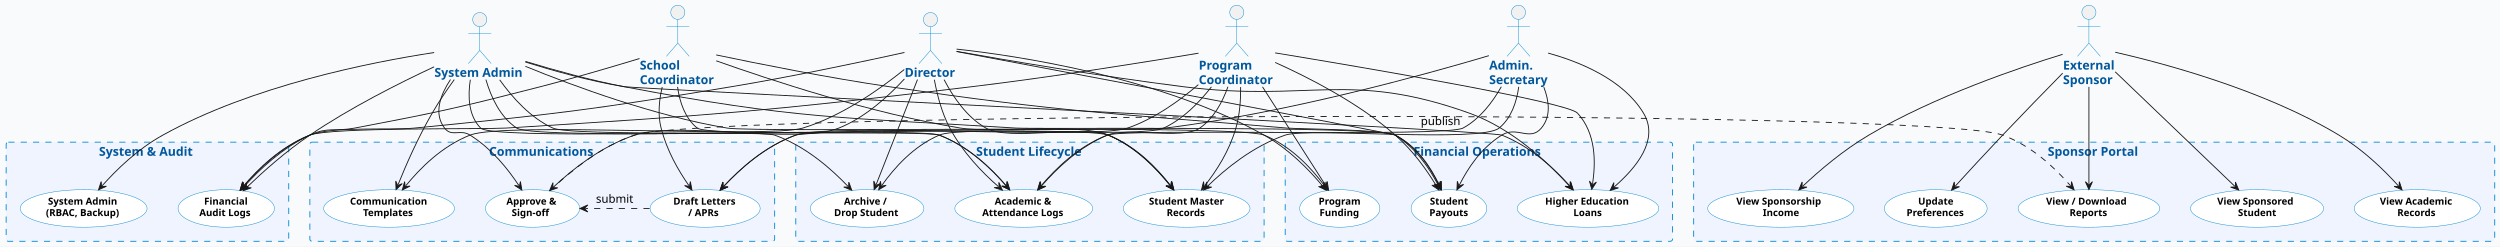
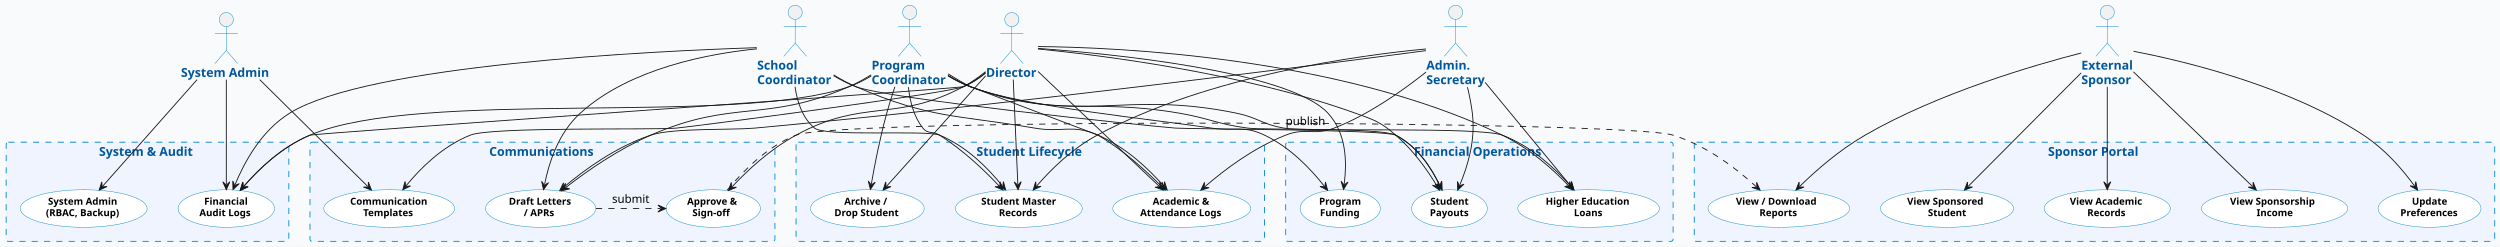
- <svg xmlns="http://www.w3.org/2000/svg" contentStyleType="text/css" height="280px" preserveAspectRatio="none" style="width:2840px;height:280px;background:#F8FAFC;" version="1.1" viewBox="0 0 2840 280" width="2840px" zoomAndPan="magnify">
+ <svg xmlns="http://www.w3.org/2000/svg" contentStyleType="text/css" height="280px" preserveAspectRatio="none" style="width:2839px;height:280px;background:#F8FAFC;" version="1.1" viewBox="0 0 2839 280" width="2839px" zoomAndPan="magnify">
  <defs />
  <g>
-     <rect fill="#F8FAFC" height="280" style="stroke:none;stroke-width:1.0;" width="2840" x="0" y="0" />
+     <rect fill="#F8FAFC" height="280" style="stroke:none;stroke-width:1.0;" width="2839" x="0" y="0" />
    <g id="cluster_Communications">
      <rect fill="#F0F4FF" height="112.64" rx="2.5" ry="2.5" style="stroke:#0288D1;stroke-width:1.0;stroke-dasharray:7.0,7.0;" width="528" x="352" y="161.48" />
      <text fill="#01579B" font-family="sans-serif" font-size="14" font-weight="bold" lengthAdjust="spacing" textLength="120.969" x="555.516" y="177.015">Communications</text>
    </g>
    <g id="cluster_Student Lifecycle">
      <rect fill="#F0F4FF" height="112.64" rx="2.5" ry="2.5" style="stroke:#0288D1;stroke-width:1.0;stroke-dasharray:7.0,7.0;" width="532" x="904" y="161.48" />
      <text fill="#01579B" font-family="sans-serif" font-size="14" font-weight="bold" lengthAdjust="spacing" textLength="122.35" x="1108.825" y="177.015">Student Lifecycle</text>
    </g>
    <g id="cluster_Financial Operations">
      <rect fill="#F0F4FF" height="112.64" rx="2.5" ry="2.5" style="stroke:#0288D1;stroke-width:1.0;stroke-dasharray:7.0,7.0;" width="440" x="1460" y="161.48" />
      <text fill="#01579B" font-family="sans-serif" font-size="14" font-weight="bold" lengthAdjust="spacing" textLength="148.49" x="1605.755" y="177.015">Financial Operations</text>
    </g>
    <g id="cluster_System &amp; Audit">
      <rect fill="#F0F4FF" height="112.64" rx="2.5" ry="2.5" style="stroke:#0288D1;stroke-width:1.0;stroke-dasharray:7.0,7.0;" width="321" x="7" y="161.48" />
      <text fill="#01579B" font-family="sans-serif" font-size="14" font-weight="bold" lengthAdjust="spacing" textLength="110.189" x="112.406" y="177.015">System &amp; Audit</text>
    </g>
    <g id="cluster_Sponsor Portal">
-       <rect fill="#F0F4FF" height="112.64" rx="2.5" ry="2.5" style="stroke:#0288D1;stroke-width:1.0;stroke-dasharray:7.0,7.0;" width="910" x="1924" y="161.48" />
-       <text fill="#01579B" font-family="sans-serif" font-size="14" font-weight="bold" lengthAdjust="spacing" textLength="105.595" x="2326.203" y="177.015">Sponsor Portal</text>
+       <rect fill="#F0F4FF" height="112.64" rx="2.5" ry="2.5" style="stroke:#0288D1;stroke-width:1.0;stroke-dasharray:7.0,7.0;" width="909" x="1924" y="161.48" />
+       <text fill="#01579B" font-family="sans-serif" font-size="14" font-weight="bold" lengthAdjust="spacing" textLength="105.595" x="2325.703" y="177.015">Sponsor Portal</text>
    </g>
    <g id="elem_UC7">
      <ellipse cx="441.996" cy="236.801" fill="#FFFFFF" rx="74.296" ry="21.321" style="stroke:#0288D1;stroke-width:0.5;" />
      <text fill="#000000" font-family="sans-serif" font-size="11" font-weight="bold" lengthAdjust="spacing" textLength="88.827" x="397.582" y="232.481">Communication</text>
      <text fill="#000000" font-family="sans-serif" font-size="11" font-weight="bold" lengthAdjust="spacing" textLength="59.157" x="412.417" y="245.436">Templates</text>
    </g>
    <g id="elem_UC8">
-       <ellipse cx="800.999" cy="236.801" fill="#FFFFFF" rx="62.579" ry="21.321" style="stroke:#0288D1;stroke-width:0.5;" />
-       <text fill="#000000" font-family="sans-serif" font-size="11" font-weight="bold" lengthAdjust="spacing" textLength="72.257" x="764.87" y="232.481">Draft Letters</text>
-       <text fill="#000000" font-family="sans-serif" font-size="11" font-weight="bold" lengthAdjust="spacing" textLength="38.5" x="781.749" y="245.436">/ APRs</text>
+       <ellipse cx="613.999" cy="236.801" fill="#FFFFFF" rx="62.579" ry="21.321" style="stroke:#0288D1;stroke-width:0.5;" />
+       <text fill="#000000" font-family="sans-serif" font-size="11" font-weight="bold" lengthAdjust="spacing" textLength="72.257" x="577.87" y="232.481">Draft Letters</text>
+       <text fill="#000000" font-family="sans-serif" font-size="11" font-weight="bold" lengthAdjust="spacing" textLength="38.5" x="594.749" y="245.436">/ APRs</text>
    </g>
    <g id="elem_UC9">
-       <ellipse cx="605.001" cy="236.801" fill="#FFFFFF" rx="53.551" ry="21.321" style="stroke:#0288D1;stroke-width:0.5;" />
-       <text fill="#000000" font-family="sans-serif" font-size="11" font-weight="bold" lengthAdjust="spacing" textLength="59.49" x="575.256" y="232.481">Approve &amp;</text>
-       <text fill="#000000" font-family="sans-serif" font-size="11" font-weight="bold" lengthAdjust="spacing" textLength="47.513" x="581.245" y="245.436">Sign-off</text>
+       <ellipse cx="810.001" cy="236.801" fill="#FFFFFF" rx="53.551" ry="21.321" style="stroke:#0288D1;stroke-width:0.5;" />
+       <text fill="#000000" font-family="sans-serif" font-size="11" font-weight="bold" lengthAdjust="spacing" textLength="59.49" x="780.256" y="232.481">Approve &amp;</text>
+       <text fill="#000000" font-family="sans-serif" font-size="11" font-weight="bold" lengthAdjust="spacing" textLength="47.513" x="786.245" y="245.436">Sign-off</text>
    </g>
    <g id="elem_UC1">
-       <ellipse cx="1348.002" cy="236.801" fill="#FFFFFF" rx="72.002" ry="21.321" style="stroke:#0288D1;stroke-width:0.5;" />
-       <text fill="#000000" font-family="sans-serif" font-size="11" font-weight="bold" lengthAdjust="spacing" textLength="85.583" x="1305.21" y="232.481">Student Master</text>
-       <text fill="#000000" font-family="sans-serif" font-size="11" font-weight="bold" lengthAdjust="spacing" textLength="45.423" x="1325.29" y="245.436">Records</text>
+       <ellipse cx="1157.002" cy="236.801" fill="#FFFFFF" rx="72.002" ry="21.321" style="stroke:#0288D1;stroke-width:0.5;" />
+       <text fill="#000000" font-family="sans-serif" font-size="11" font-weight="bold" lengthAdjust="spacing" textLength="85.583" x="1114.21" y="232.481">Student Master</text>
+       <text fill="#000000" font-family="sans-serif" font-size="11" font-weight="bold" lengthAdjust="spacing" textLength="45.423" x="1134.29" y="245.436">Records</text>
    </g>
    <g id="elem_UC2">
-       <ellipse cx="1162.999" cy="236.801" fill="#FFFFFF" rx="78.299" ry="21.321" style="stroke:#0288D1;stroke-width:0.5;" />
-       <text fill="#000000" font-family="sans-serif" font-size="11" font-weight="bold" lengthAdjust="spacing" textLength="66.07" x="1129.964" y="232.481">Academic &amp;</text>
-       <text fill="#000000" font-family="sans-serif" font-size="11" font-weight="bold" lengthAdjust="spacing" textLength="94.488" x="1115.754" y="245.436">Attendance Logs</text>
+       <ellipse cx="1341.999" cy="236.801" fill="#FFFFFF" rx="78.299" ry="21.321" style="stroke:#0288D1;stroke-width:0.5;" />
+       <text fill="#000000" font-family="sans-serif" font-size="11" font-weight="bold" lengthAdjust="spacing" textLength="66.07" x="1308.964" y="232.481">Academic &amp;</text>
+       <text fill="#000000" font-family="sans-serif" font-size="11" font-weight="bold" lengthAdjust="spacing" textLength="94.488" x="1294.754" y="245.436">Attendance Logs</text>
    </g>
    <g id="elem_UC10">
      <ellipse cx="985" cy="236.801" fill="#FFFFFF" rx="64.55" ry="21.321" style="stroke:#0288D1;stroke-width:0.5;" />
      <text fill="#000000" font-family="sans-serif" font-size="11" font-weight="bold" lengthAdjust="spacing" textLength="52.572" x="958.714" y="232.481">Archive /</text>
      <text fill="#000000" font-family="sans-serif" font-size="11" font-weight="bold" lengthAdjust="spacing" textLength="75.045" x="947.478" y="245.436">Drop Student</text>
    </g>
    <g id="elem_UC3">
      <ellipse cx="1522.001" cy="236.801" fill="#FFFFFF" rx="45.541" ry="21.321" style="stroke:#0288D1;stroke-width:0.5;" />
      <text fill="#000000" font-family="sans-serif" font-size="11" font-weight="bold" lengthAdjust="spacing" textLength="48.163" x="1497.92" y="232.481">Program</text>
      <text fill="#000000" font-family="sans-serif" font-size="11" font-weight="bold" lengthAdjust="spacing" textLength="46.111" x="1498.946" y="245.436">Funding</text>
    </g>
    <g id="elem_UC4">
      <ellipse cx="1645.999" cy="236.801" fill="#FFFFFF" rx="42.989" ry="21.321" style="stroke:#0288D1;stroke-width:0.5;" />
      <text fill="#000000" font-family="sans-serif" font-size="11" font-weight="bold" lengthAdjust="spacing" textLength="43.382" x="1624.308" y="232.481">Student</text>
      <text fill="#000000" font-family="sans-serif" font-size="11" font-weight="bold" lengthAdjust="spacing" textLength="44.553" x="1623.723" y="245.436">Payouts</text>
    </g>
    <g id="elem_UC5">
      <ellipse cx="1804.004" cy="236.801" fill="#FFFFFF" rx="80.384" ry="21.321" style="stroke:#0288D1;stroke-width:0.5;" />
      <text fill="#000000" font-family="sans-serif" font-size="11" font-weight="bold" lengthAdjust="spacing" textLength="97.437" x="1755.285" y="232.481">Higher Education</text>
      <text fill="#000000" font-family="sans-serif" font-size="11" font-weight="bold" lengthAdjust="spacing" textLength="33.333" x="1787.337" y="245.436">Loans</text>
    </g>
    <g id="elem_UC6">
      <ellipse cx="257" cy="236.801" fill="#FFFFFF" rx="54.74" ry="21.321" style="stroke:#0288D1;stroke-width:0.5;" />
      <text fill="#000000" font-family="sans-serif" font-size="11" font-weight="bold" lengthAdjust="spacing" textLength="50.284" x="231.858" y="232.481">Financial</text>
      <text fill="#000000" font-family="sans-serif" font-size="11" font-weight="bold" lengthAdjust="spacing" textLength="61.171" x="226.414" y="245.436">Audit Logs</text>
    </g>
    <g id="elem_UC11">
      <ellipse cx="94.996" cy="236.801" fill="#FFFFFF" rx="72.066" ry="21.321" style="stroke:#0288D1;stroke-width:0.5;" />
      <text fill="#000000" font-family="sans-serif" font-size="11" font-weight="bold" lengthAdjust="spacing" textLength="80.969" x="54.512" y="232.481">System Admin</text>
      <text fill="#000000" font-family="sans-serif" font-size="11" font-weight="bold" lengthAdjust="spacing" textLength="85.674" x="52.159" y="245.436">(RBAC, Backup)</text>
    </g>
    <g id="elem_S1">
-       <ellipse cx="2563.998" cy="236.801" fill="#FFFFFF" rx="75.568" ry="21.321" style="stroke:#0288D1;stroke-width:0.5;" />
-       <text fill="#000000" font-family="sans-serif" font-size="11" font-weight="bold" lengthAdjust="spacing" textLength="90.626" x="2518.685" y="232.481">View Sponsored</text>
-       <text fill="#000000" font-family="sans-serif" font-size="11" font-weight="bold" lengthAdjust="spacing" textLength="43.382" x="2542.307" y="245.436">Student</text>
+       <ellipse cx="2210.998" cy="236.801" fill="#FFFFFF" rx="75.568" ry="21.321" style="stroke:#0288D1;stroke-width:0.5;" />
+       <text fill="#000000" font-family="sans-serif" font-size="11" font-weight="bold" lengthAdjust="spacing" textLength="90.626" x="2165.685" y="232.481">View Sponsored</text>
+       <text fill="#000000" font-family="sans-serif" font-size="11" font-weight="bold" lengthAdjust="spacing" textLength="43.382" x="2189.307" y="245.436">Student</text>
    </g>
    <g id="elem_S2">
-       <ellipse cx="2746.005" cy="236.801" fill="#FFFFFF" rx="71.645" ry="21.321" style="stroke:#0288D1;stroke-width:0.5;" />
-       <text fill="#000000" font-family="sans-serif" font-size="11" font-weight="bold" lengthAdjust="spacing" textLength="85.078" x="2703.465" y="232.481">View Academic</text>
-       <text fill="#000000" font-family="sans-serif" font-size="11" font-weight="bold" lengthAdjust="spacing" textLength="45.423" x="2723.293" y="245.436">Records</text>
+       <ellipse cx="2393.005" cy="236.801" fill="#FFFFFF" rx="71.645" ry="21.321" style="stroke:#0288D1;stroke-width:0.5;" />
+       <text fill="#000000" font-family="sans-serif" font-size="11" font-weight="bold" lengthAdjust="spacing" textLength="85.078" x="2350.465" y="232.481">View Academic</text>
+       <text fill="#000000" font-family="sans-serif" font-size="11" font-weight="bold" lengthAdjust="spacing" textLength="45.423" x="2370.293" y="245.436">Records</text>
    </g>
    <g id="elem_S3">
-       <ellipse cx="2022.996" cy="236.801" fill="#FFFFFF" rx="83.046" ry="21.321" style="stroke:#0288D1;stroke-width:0.5;" />
-       <text fill="#000000" font-family="sans-serif" font-size="11" font-weight="bold" lengthAdjust="spacing" textLength="101.202" x="1972.395" y="232.481">View Sponsorship</text>
-       <text fill="#000000" font-family="sans-serif" font-size="11" font-weight="bold" lengthAdjust="spacing" textLength="40.863" x="2002.564" y="245.436">Income</text>
+       <ellipse cx="2582.996" cy="236.801" fill="#FFFFFF" rx="83.046" ry="21.321" style="stroke:#0288D1;stroke-width:0.5;" />
+       <text fill="#000000" font-family="sans-serif" font-size="11" font-weight="bold" lengthAdjust="spacing" textLength="101.202" x="2532.395" y="232.481">View Sponsorship</text>
+       <text fill="#000000" font-family="sans-serif" font-size="11" font-weight="bold" lengthAdjust="spacing" textLength="40.863" x="2562.564" y="245.436">Income</text>
    </g>
    <g id="elem_S4">
-       <ellipse cx="2198.998" cy="236.801" fill="#FFFFFF" rx="58.428" ry="21.321" style="stroke:#0288D1;stroke-width:0.5;" />
-       <text fill="#000000" font-family="sans-serif" font-size="11" font-weight="bold" lengthAdjust="spacing" textLength="40.047" x="2178.974" y="232.481">Update</text>
-       <text fill="#000000" font-family="sans-serif" font-size="11" font-weight="bold" lengthAdjust="spacing" textLength="66.387" x="2165.804" y="245.436">Preferences</text>
+       <ellipse cx="2758.998" cy="236.801" fill="#FFFFFF" rx="58.428" ry="21.321" style="stroke:#0288D1;stroke-width:0.5;" />
+       <text fill="#000000" font-family="sans-serif" font-size="11" font-weight="bold" lengthAdjust="spacing" textLength="40.047" x="2738.974" y="232.481">Update</text>
+       <text fill="#000000" font-family="sans-serif" font-size="11" font-weight="bold" lengthAdjust="spacing" textLength="66.387" x="2725.804" y="245.436">Preferences</text>
    </g>
    <g id="elem_S5">
-       <ellipse cx="2373.002" cy="236.801" fill="#FFFFFF" rx="80.422" ry="21.321" style="stroke:#0288D1;stroke-width:0.5;" />
-       <text fill="#000000" font-family="sans-serif" font-size="11" font-weight="bold" lengthAdjust="spacing" textLength="97.491" x="2324.256" y="232.481">View / Download</text>
-       <text fill="#000000" font-family="sans-serif" font-size="11" font-weight="bold" lengthAdjust="spacing" textLength="44.027" x="2350.988" y="245.436">Reports</text>
+       <ellipse cx="2020.002" cy="236.801" fill="#FFFFFF" rx="80.422" ry="21.321" style="stroke:#0288D1;stroke-width:0.5;" />
+       <text fill="#000000" font-family="sans-serif" font-size="11" font-weight="bold" lengthAdjust="spacing" textLength="97.491" x="1971.256" y="232.481">View / Download</text>
+       <text fill="#000000" font-family="sans-serif" font-size="11" font-weight="bold" lengthAdjust="spacing" textLength="44.027" x="1997.988" y="245.436">Reports</text>
    </g>
    <g id="elem_Admin">
-       <ellipse cx="544.996" cy="22.25" fill="#F1F1F1" rx="8" ry="8" style="stroke:#0288D1;stroke-width:0.5;" />
-       <path d="M544.996,30.25 L544.996,57.25 M531.996,38.25 L557.996,38.25 M544.996,57.25 L531.996,72.25 M544.996,57.25 L557.996,72.25 " fill="none" style="stroke:#0288D1;stroke-width:0.5;" />
-       <text fill="#01579B" font-family="sans-serif" font-size="14" font-weight="bold" lengthAdjust="spacing" textLength="103.052" x="493.47" y="87.285">System Admin</text>
+       <ellipse cx="256.996" cy="22.25" fill="#F1F1F1" rx="8" ry="8" style="stroke:#0288D1;stroke-width:0.5;" />
+       <path d="M256.996,30.25 L256.996,57.25 M243.996,38.25 L269.996,38.25 M256.996,57.25 L243.996,72.25 M256.996,57.25 L269.996,72.25 " fill="none" style="stroke:#0288D1;stroke-width:0.5;" />
+       <text fill="#01579B" font-family="sans-serif" font-size="14" font-weight="bold" lengthAdjust="spacing" textLength="103.052" x="205.47" y="87.285">System Admin</text>
    </g>
    <g id="elem_Director">
-       <ellipse cx="1056.996" cy="22.25" fill="#F1F1F1" rx="8" ry="8" style="stroke:#0288D1;stroke-width:0.5;" />
-       <path d="M1056.996,30.25 L1056.996,57.25 M1043.996,38.25 L1069.996,38.25 M1056.996,57.25 L1043.996,72.25 M1056.996,57.25 L1069.996,72.25 " fill="none" style="stroke:#0288D1;stroke-width:0.5;" />
-       <text fill="#01579B" font-family="sans-serif" font-size="14" font-weight="bold" lengthAdjust="spacing" textLength="58.652" x="1027.67" y="87.285">Director</text>
+       <ellipse cx="1148.996" cy="22.25" fill="#F1F1F1" rx="8" ry="8" style="stroke:#0288D1;stroke-width:0.5;" />
+       <path d="M1148.996,30.25 L1148.996,57.25 M1135.996,38.25 L1161.996,38.25 M1148.996,57.25 L1135.996,72.25 M1148.996,57.25 L1161.996,72.25 " fill="none" style="stroke:#0288D1;stroke-width:0.5;" />
+       <text fill="#01579B" font-family="sans-serif" font-size="14" font-weight="bold" lengthAdjust="spacing" textLength="58.652" x="1119.67" y="87.285">Director</text>
    </g>
    <g id="elem_PC">
-       <ellipse cx="1404.997" cy="14" fill="#F1F1F1" rx="8" ry="8" style="stroke:#0288D1;stroke-width:0.5;" />
-       <path d="M1404.997,22 L1404.997,49 M1391.997,30 L1417.997,30 M1404.997,49 L1391.997,64 M1404.997,49 L1417.997,64 " fill="none" style="stroke:#0288D1;stroke-width:0.5;" />
-       <text fill="#01579B" font-family="sans-serif" font-size="14" font-weight="bold" lengthAdjust="spacing" textLength="61.298" x="1361.77" y="79.035">Program</text>
-       <text fill="#01579B" font-family="sans-serif" font-size="14" font-weight="bold" lengthAdjust="spacing" textLength="86.454" x="1361.77" y="95.523">Coordinator</text>
+       <ellipse cx="1032.997" cy="14" fill="#F1F1F1" rx="8" ry="8" style="stroke:#0288D1;stroke-width:0.5;" />
+       <path d="M1032.997,22 L1032.997,49 M1019.997,30 L1045.997,30 M1032.997,49 L1019.997,64 M1032.997,49 L1045.997,64 " fill="none" style="stroke:#0288D1;stroke-width:0.5;" />
+       <text fill="#01579B" font-family="sans-serif" font-size="14" font-weight="bold" lengthAdjust="spacing" textLength="61.298" x="989.77" y="79.035">Program</text>
+       <text fill="#01579B" font-family="sans-serif" font-size="14" font-weight="bold" lengthAdjust="spacing" textLength="86.454" x="989.77" y="95.523">Coordinator</text>
    </g>
    <g id="elem_SC">
-       <ellipse cx="769.997" cy="14" fill="#F1F1F1" rx="8" ry="8" style="stroke:#0288D1;stroke-width:0.5;" />
-       <path d="M769.997,22 L769.997,49 M756.997,30 L782.997,30 M769.997,49 L756.997,64 M769.997,49 L782.997,64 " fill="none" style="stroke:#0288D1;stroke-width:0.5;" />
-       <text fill="#01579B" font-family="sans-serif" font-size="14" font-weight="bold" lengthAdjust="spacing" textLength="47.079" x="726.77" y="79.035">School</text>
-       <text fill="#01579B" font-family="sans-serif" font-size="14" font-weight="bold" lengthAdjust="spacing" textLength="86.454" x="726.77" y="95.523">Coordinator</text>
+       <ellipse cx="902.997" cy="14" fill="#F1F1F1" rx="8" ry="8" style="stroke:#0288D1;stroke-width:0.5;" />
+       <path d="M902.997,22 L902.997,49 M889.997,30 L915.997,30 M902.997,49 L889.997,64 M902.997,49 L915.997,64 " fill="none" style="stroke:#0288D1;stroke-width:0.5;" />
+       <text fill="#01579B" font-family="sans-serif" font-size="14" font-weight="bold" lengthAdjust="spacing" textLength="47.079" x="859.77" y="79.035">School</text>
+       <text fill="#01579B" font-family="sans-serif" font-size="14" font-weight="bold" lengthAdjust="spacing" textLength="86.454" x="859.77" y="95.523">Coordinator</text>
    </g>
    <g id="elem_Sec">
-       <ellipse cx="1724.995" cy="14" fill="#F1F1F1" rx="8" ry="8" style="stroke:#0288D1;stroke-width:0.5;" />
-       <path d="M1724.995,22 L1724.995,49 M1711.995,30 L1737.995,30 M1724.995,49 L1711.995,64 M1724.995,49 L1737.995,64 " fill="none" style="stroke:#0288D1;stroke-width:0.5;" />
-       <text fill="#01579B" font-family="sans-serif" font-size="14" font-weight="bold" lengthAdjust="spacing" textLength="50.367" x="1691.67" y="79.035">Admin.</text>
-       <text fill="#01579B" font-family="sans-serif" font-size="14" font-weight="bold" lengthAdjust="spacing" textLength="66.65" x="1691.67" y="95.523">Secretary</text>
+       <ellipse cx="1652.995" cy="14" fill="#F1F1F1" rx="8" ry="8" style="stroke:#0288D1;stroke-width:0.5;" />
+       <path d="M1652.995,22 L1652.995,49 M1639.995,30 L1665.995,30 M1652.995,49 L1639.995,64 M1652.995,49 L1665.995,64 " fill="none" style="stroke:#0288D1;stroke-width:0.5;" />
+       <text fill="#01579B" font-family="sans-serif" font-size="14" font-weight="bold" lengthAdjust="spacing" textLength="50.367" x="1619.67" y="79.035">Admin.</text>
+       <text fill="#01579B" font-family="sans-serif" font-size="14" font-weight="bold" lengthAdjust="spacing" textLength="66.65" x="1619.67" y="95.523">Secretary</text>
    </g>
    <g id="elem_Sponsor">
-       <ellipse cx="2372.999" cy="14" fill="#F1F1F1" rx="8" ry="8" style="stroke:#0288D1;stroke-width:0.5;" />
-       <path d="M2372.999,22 L2372.999,49 M2359.999,30 L2385.999,30 M2372.999,49 L2359.999,64 M2372.999,49 L2385.999,64 " fill="none" style="stroke:#0288D1;stroke-width:0.5;" />
-       <text fill="#01579B" font-family="sans-serif" font-size="14" font-weight="bold" lengthAdjust="spacing" textLength="58.898" x="2343.55" y="79.035">External</text>
-       <text fill="#01579B" font-family="sans-serif" font-size="14" font-weight="bold" lengthAdjust="spacing" textLength="58.632" x="2343.55" y="95.523">Sponsor</text>
+       <ellipse cx="2392.999" cy="14" fill="#F1F1F1" rx="8" ry="8" style="stroke:#0288D1;stroke-width:0.5;" />
+       <path d="M2392.999,22 L2392.999,49 M2379.999,30 L2405.999,30 M2392.999,49 L2379.999,64 M2392.999,49 L2405.999,64 " fill="none" style="stroke:#0288D1;stroke-width:0.5;" />
+       <text fill="#01579B" font-family="sans-serif" font-size="14" font-weight="bold" lengthAdjust="spacing" textLength="58.898" x="2363.55" y="79.035">External</text>
+       <text fill="#01579B" font-family="sans-serif" font-size="14" font-weight="bold" lengthAdjust="spacing" textLength="58.632" x="2363.55" y="95.523">Sponsor</text>
+     </g>
+     <g id="link_Admin_UC6">
+       <path d="M257,90.42 C257,128.24 257,179.25 257,209.41 " fill="none" id="Admin-to-UC6" style="stroke:#181818;stroke-width:1.0;" />
+       <polygon fill="#181818" points="257,215.41,261,206.41,257,210.41,253,206.41,257,215.41" style="stroke:#181818;stroke-width:1.0;" />
    </g>
    <g id="link_Admin_UC7">
-       <path d="M516.05,90.44 C507.49,102.29 498.43,115.65 491,128.48 C474.17,157.55 461.044,187.855 452.164,209.875 " fill="none" id="Admin-to-UC7" style="stroke:#181818;stroke-width:1.0;" />
-       <polygon fill="#181818" points="449.92,215.44,456.996,208.589,451.79,210.803,449.576,205.597,449.92,215.44" style="stroke:#181818;stroke-width:1.0;" />
-     </g>
-     <g id="link_Admin_UC9">
-       <path d="M511.76,90.32 C500.02,108.12 492.49,129.05 505,145.48 C513.1,156.11 522.7,146.33 534,153.48 C559.2,169.42 577.021,192.042 589.511,210.852 " fill="none" id="Admin-to-UC9" style="stroke:#181818;stroke-width:1.0;" />
-       <polygon fill="#181818" points="592.83,215.85,591.184,206.14,590.064,211.685,584.519,210.565,592.83,215.85" style="stroke:#181818;stroke-width:1.0;" />
-     </g>
-     <g id="link_Admin_UC1">
-       <path d="M567.64,90.67 C582.1,110.94 602.85,134.06 628,145.48 C659.92,159.97 1226.44,140.49 1259,153.48 C1290.67,166.11 1314.197,190.999 1329.917,211.039 " fill="none" id="Admin-to-UC1" style="stroke:#181818;stroke-width:1.0;" />
-       <polygon fill="#181818" points="1333.62,215.76,1331.213,206.21,1330.534,211.826,1324.918,211.148,1333.62,215.76" style="stroke:#181818;stroke-width:1.0;" />
-     </g>
-     <g id="link_Admin_UC2">
-       <path d="M551.98,90.42 C557.79,110.33 568.27,133.19 587,145.48 C609.3,160.11 1042.07,144.01 1067,153.48 C1100.25,166.1 1125.944,191.164 1143.214,211.214 " fill="none" id="Admin-to-UC2" style="stroke:#181818;stroke-width:1.0;" />
-       <polygon fill="#181818" points="1147.13,215.76,1144.287,206.33,1143.867,211.972,1138.226,211.551,1147.13,215.76" style="stroke:#181818;stroke-width:1.0;" />
-     </g>
-     <g id="link_Admin_UC10">
-       <path d="M534.29,90.56 C531.35,109.52 532.13,131.42 546,145.48 C559.04,158.69 862.53,147.21 880,153.48 C915.54,166.23 944.241,191.775 963.421,211.815 " fill="none" id="Admin-to-UC10" style="stroke:#181818;stroke-width:1.0;" />
-       <polygon fill="#181818" points="967.57,216.15,964.237,206.882,964.113,212.538,958.457,212.414,967.57,216.15" style="stroke:#181818;stroke-width:1.0;" />
-     </g>
-     <g id="link_Admin_UC3">
-       <path d="M596.87,75.38 C652.37,98.06 743.56,131.7 826,145.48 C859.43,151.06 1404.63,140.64 1436,153.48 C1467.18,166.23 1489.92,191.32 1504.94,211.35 " fill="none" id="Admin-to-UC3" style="stroke:#181818;stroke-width:1.0;" />
-       <polygon fill="#181818" points="1508.54,216.15,1506.341,206.55,1505.54,212.15,1499.94,211.349,1508.54,216.15" style="stroke:#181818;stroke-width:1.0;" />
-     </g>
-     <g id="link_Admin_UC4">
-       <path d="M596.92,69.76 C628.92,79.51 670.97,91.25 709,98.48 C904.38,135.63 955.5,133.18 1154,145.48 C1177.9,146.96 1563.71,142.51 1585,153.48 C1610.46,166.6 1625.423,190.361 1634.953,210.211 " fill="none" id="Admin-to-UC4" style="stroke:#181818;stroke-width:1.0;" />
-       <polygon fill="#181818" points="1637.55,215.62,1637.261,205.775,1635.386,211.113,1630.049,209.238,1637.55,215.62" style="stroke:#181818;stroke-width:1.0;" />
-     </g>
-     <g id="link_Admin_UC5">
-       <path d="M596.8,70.45 C628.76,80.44 670.81,92.2 709,98.48 C722.68,100.73 1693.11,148.37 1706,153.48 C1739.26,166.64 1765.44,191.347 1783.26,211.177 " fill="none" id="Admin-to-UC5" style="stroke:#181818;stroke-width:1.0;" />
-       <polygon fill="#181818" points="1787.27,215.64,1784.229,206.272,1783.928,211.921,1778.279,211.619,1787.27,215.64" style="stroke:#181818;stroke-width:1.0;" />
-     </g>
-     <g id="link_Admin_UC6">
-       <path d="M493.16,75.91 C453.2,94.53 397.3,122.68 352,153.48 C323.84,172.62 299.062,194.849 280.602,212.539 " fill="none" id="Admin-to-UC6" style="stroke:#181818;stroke-width:1.0;" />
-       <polygon fill="#181818" points="276.27,216.69,285.536,213.351,279.88,213.231,280,207.575,276.27,216.69" style="stroke:#181818;stroke-width:1.0;" />
+       <path d="M294.88,90.42 C333.36,128.45 387.223,181.662 417.603,211.692 " fill="none" id="Admin-to-UC7" style="stroke:#181818;stroke-width:1.0;" />
+       <polygon fill="#181818" points="421.87,215.91,418.281,206.738,418.314,212.395,412.657,212.428,421.87,215.91" style="stroke:#181818;stroke-width:1.0;" />
    </g>
    <g id="link_Admin_UC11">
-       <path d="M493.23,59.68 C420.59,70.75 286,97.44 185,153.48 C155.93,169.61 132.671,192.439 115.931,211.149 " fill="none" id="Admin-to-UC11" style="stroke:#181818;stroke-width:1.0;" />
-       <polygon fill="#181818" points="111.93,215.62,120.912,211.58,115.264,211.894,114.95,206.246,111.93,215.62" style="stroke:#181818;stroke-width:1.0;" />
+       <path d="M223.83,90.42 C190.13,128.45 143.209,181.389 116.599,211.419 " fill="none" id="Admin-to-UC11" style="stroke:#181818;stroke-width:1.0;" />
+       <polygon fill="#181818" points="112.62,215.91,121.583,211.827,115.936,212.168,115.595,206.521,112.62,215.91" style="stroke:#181818;stroke-width:1.0;" />
    </g>
    <g id="link_Director_UC7">
-       <path d="M1027.24,78.98 C999.54,101.37 956,132.13 912,145.48 C871.8,157.67 573.08,138.07 534,153.48 C501.7,166.21 477.245,191.16 460.844,211.16 " fill="none" id="Director-to-UC7" style="stroke:#181818;stroke-width:1.0;" />
-       <polygon fill="#181818" points="457.04,215.8,465.84,211.377,460.21,211.934,459.654,206.304,457.04,215.8" style="stroke:#181818;stroke-width:1.0;" />
+       <path d="M1119.32,82.47 C1111.61,88.66 1102.95,94.51 1094,98.48 C1077.27,105.89 786.23,143.86 768,145.48 C742.09,147.78 558.14,143.78 534,153.48 C501.98,166.34 477.672,190.965 461.202,210.895 " fill="none" id="Director-to-UC7" style="stroke:#181818;stroke-width:1.0;" />
+       <polygon fill="#181818" points="457.38,215.52,466.197,211.131,460.565,211.666,460.03,206.034,457.38,215.52" style="stroke:#181818;stroke-width:1.0;" />
    </g>
    <g id="link_Director_UC9">
-       <path d="M1027.41,89.67 C1008.53,110.14 982.16,133.81 953,145.48 C905.11,164.64 769.87,136.97 721,153.48 C682.63,166.44 650.215,192.495 628.705,212.486 " fill="none" id="Director-to-UC9" style="stroke:#181818;stroke-width:1.0;" />
-       <polygon fill="#181818" points="624.31,216.57,633.626,213.373,627.973,213.166,628.18,207.513,624.31,216.57" style="stroke:#181818;stroke-width:1.0;" />
+       <path d="M1119.18,81.36 C1111.42,87.66 1102.76,93.84 1094,98.48 C1016.28,139.57 981.13,111.29 904,153.48 C873.74,170.03 848.926,193.414 831.346,212.064 " fill="none" id="Director-to-UC9" style="stroke:#181818;stroke-width:1.0;" />
+       <polygon fill="#181818" points="827.23,216.43,836.314,212.625,830.66,212.792,830.493,207.137,827.23,216.43" style="stroke:#181818;stroke-width:1.0;" />
    </g>
    <g id="link_Director_UC1">
-       <path d="M1072.51,90.52 C1082.86,110.46 1098.53,133.32 1120,145.48 C1146.92,160.72 1230.53,141.37 1259,153.48 C1290.19,166.73 1313.599,191.197 1329.459,210.997 " fill="none" id="Director-to-UC1" style="stroke:#181818;stroke-width:1.0;" />
-       <polygon fill="#181818" points="1333.21,215.68,1330.705,206.155,1330.084,211.778,1324.461,211.156,1333.21,215.68" style="stroke:#181818;stroke-width:1.0;" />
+       <path d="M1150.64,90.42 C1152.29,128.24 1154.528,179.256 1155.848,209.416 " fill="none" id="Director-to-UC1" style="stroke:#181818;stroke-width:1.0;" />
+       <polygon fill="#181818" points="1156.11,215.41,1159.713,206.244,1155.891,210.415,1151.72,206.594,1156.11,215.41" style="stroke:#181818;stroke-width:1.0;" />
    </g>
    <g id="link_Director_UC2">
-       <path d="M1061.44,90.57 C1064.6,108.02 1069.97,128.6 1079,145.48 C1093.95,173.42 1115.191,195.27 1134.251,212.09 " fill="none" id="Director-to-UC2" style="stroke:#181818;stroke-width:1.0;" />
-       <polygon fill="#181818" points="1138.75,216.06,1134.649,207.106,1135.001,212.752,1129.355,213.104,1138.75,216.06" style="stroke:#181818;stroke-width:1.0;" />
+       <path d="M1178.73,81.15 C1218.07,118.41 1282.074,179.034 1316.524,211.664 " fill="none" id="Director-to-UC2" style="stroke:#181818;stroke-width:1.0;" />
+       <polygon fill="#181818" points="1320.88,215.79,1317.097,206.697,1317.25,212.352,1311.595,212.505,1320.88,215.79" style="stroke:#181818;stroke-width:1.0;" />
    </g>
    <g id="link_Director_UC10">
-       <path d="M1042.26,90.42 C1027.36,128.24 1007.109,179.667 995.229,209.827 " fill="none" id="Director-to-UC10" style="stroke:#181818;stroke-width:1.0;" />
-       <polygon fill="#181818" points="993.03,215.41,1000.05,208.502,994.862,210.758,992.607,205.57,993.03,215.41" style="stroke:#181818;stroke-width:1.0;" />
+       <path d="M1119.3,86.09 C1085.33,123.96 1034.817,180.264 1006.837,211.454 " fill="none" id="Director-to-UC10" style="stroke:#181818;stroke-width:1.0;" />
+       <polygon fill="#181818" points="1002.83,215.92,1011.817,211.892,1006.169,212.198,1005.862,206.55,1002.83,215.92" style="stroke:#181818;stroke-width:1.0;" />
    </g>
    <g id="link_Director_UC3">
-       <path d="M1086.68,55.77 C1153.14,63.06 1317.42,86.94 1436,153.48 C1464.66,169.56 1487.035,192.822 1502.805,211.632 " fill="none" id="Director-to-UC3" style="stroke:#181818;stroke-width:1.0;" />
-       <polygon fill="#181818" points="1506.66,216.23,1503.943,206.763,1503.448,212.398,1497.813,211.903,1506.66,216.23" style="stroke:#181818;stroke-width:1.0;" />
+       <path d="M1178.78,54.93 C1256.64,60.65 1463.28,80.15 1508,128.48 C1529.57,151.79 1529.513,185.137 1526.473,209.157 " fill="none" id="Director-to-UC3" style="stroke:#181818;stroke-width:1.0;" />
+       <polygon fill="#181818" points="1525.72,215.11,1530.818,206.684,1526.348,210.15,1522.882,205.679,1525.72,215.11" style="stroke:#181818;stroke-width:1.0;" />
    </g>
    <g id="link_Director_UC4">
-       <path d="M1086.73,58.57 C1197.81,79.45 1582.3,151.78 1585,153.48 C1608.95,168.51 1623.903,191.311 1633.903,210.462 " fill="none" id="Director-to-UC4" style="stroke:#181818;stroke-width:1.0;" />
-       <polygon fill="#181818" points="1636.68,215.78,1636.06,205.951,1634.366,211.348,1628.968,209.654,1636.68,215.78" style="stroke:#181818;stroke-width:1.0;" />
+       <path d="M1178.68,55.61 C1244.99,62.12 1409.5,82.01 1539,128.48 C1560.9,136.34 1567.44,138.21 1585,153.48 C1605.81,171.56 1620.659,192.805 1631.609,210.786 " fill="none" id="Director-to-UC4" style="stroke:#181818;stroke-width:1.0;" />
+       <polygon fill="#181818" points="1634.73,215.91,1633.465,206.143,1632.129,211.64,1626.632,210.304,1634.73,215.91" style="stroke:#181818;stroke-width:1.0;" />
    </g>
    <g id="link_Director_UC5">
-       <path d="M1086.66,58.34 C1138.64,67.58 1249.64,86.66 1344,98.48 C1487.93,116.51 1532.4,79.67 1669,128.48 C1718.34,146.11 1759.275,185.34 1782.795,211.22 " fill="none" id="Director-to-UC5" style="stroke:#181818;stroke-width:1.0;" />
-       <polygon fill="#181818" points="1786.83,215.66,1783.737,206.309,1783.467,211.96,1777.817,211.69,1786.83,215.66" style="stroke:#181818;stroke-width:1.0;" />
+       <path d="M1178.8,52.87 C1265.01,53.65 1520.38,63.9 1706,153.48 C1737.62,168.74 1763.385,192.192 1781.655,211.222 " fill="none" id="Director-to-UC5" style="stroke:#181818;stroke-width:1.0;" />
+       <polygon fill="#181818" points="1785.81,215.55,1782.463,206.287,1782.347,211.943,1776.691,211.828,1785.81,215.55" style="stroke:#181818;stroke-width:1.0;" />
    </g>
    <g id="link_Director_UC6">
-       <path d="M1027.5,59.6 C984.47,69.09 901.87,86.73 831,98.48 C671.81,124.86 631.58,129.61 471,145.48 C444.62,148.08 376.51,143.39 352,153.48 C319.31,166.94 293.882,191.798 276.732,211.568 " fill="none" id="Director-to-UC6" style="stroke:#181818;stroke-width:1.0;" />
-       <polygon fill="#181818" points="272.8,216.1,281.719,211.923,276.076,212.323,275.676,206.68,272.8,216.1" style="stroke:#181818;stroke-width:1.0;" />
+       <path d="M1119.21,83.15 C1111.58,89.24 1102.97,94.87 1094,98.48 C1089.21,100.41 356.77,151.49 352,153.48 C319.35,167.05 293.919,191.884 276.749,211.614 " fill="none" id="Director-to-UC6" style="stroke:#181818;stroke-width:1.0;" />
+       <polygon fill="#181818" points="272.81,216.14,281.736,211.977,276.092,212.368,275.701,206.725,272.81,216.14" style="stroke:#181818;stroke-width:1.0;" />
    </g>
    <g id="link_PC_UC8">
-       <path d="M1361.31,96.15 C1339.17,115.07 1310.72,135.26 1281,145.48 C1241.38,159.1 943.39,139.2 904,153.48 C868.92,166.19 840.859,191.709 822.109,211.749 " fill="none" id="PC-to-UC8" style="stroke:#181818;stroke-width:1.0;" />
-       <polygon fill="#181818" points="818.01,216.13,827.08,212.291,821.426,212.479,821.238,206.825,818.01,216.13" style="stroke:#181818;stroke-width:1.0;" />
+       <path d="M989.36,84.94 C981.2,89.98 972.55,94.75 964,98.48 C869.64,139.63 833.37,112.34 739,153.48 C700.89,170.09 666.335,194.417 642.215,213.087 " fill="none" id="PC-to-UC8" style="stroke:#181818;stroke-width:1.0;" />
+       <polygon fill="#181818" points="637.47,216.76,647.035,214.414,641.424,213.7,642.139,208.088,637.47,216.76" style="stroke:#181818;stroke-width:1.0;" />
    </g>
    <g id="link_PC_UC1">
-       <path d="M1409.36,98.87 C1409.52,113.97 1408.3,130.67 1404,145.48 C1396.27,172.05 1382.065,193.755 1368.565,211.105 " fill="none" id="PC-to-UC1" style="stroke:#181818;stroke-width:1.0;" />
-       <polygon fill="#181818" points="1364.88,215.84,1373.564,211.193,1367.95,211.894,1367.25,206.28,1364.88,215.84" style="stroke:#181818;stroke-width:1.0;" />
+       <path d="M1031.62,98.97 C1033.28,115.1 1037.74,132.44 1048,145.48 C1053.66,152.68 1059.28,148.54 1067,153.48 C1094.64,171.18 1117.678,193.26 1134.808,211.38 " fill="none" id="PC-to-UC1" style="stroke:#181818;stroke-width:1.0;" />
+       <polygon fill="#181818" points="1138.93,215.74,1135.654,206.452,1135.495,212.107,1129.841,211.948,1138.93,215.74" style="stroke:#181818;stroke-width:1.0;" />
    </g>
    <g id="link_PC_UC2">
-       <path d="M1394.94,98.56 C1388.7,116.06 1378.75,134.46 1363,145.48 C1343.82,158.89 1279.6,144.47 1258,153.48 C1225.57,167 1200.306,191.551 1183.086,211.271 " fill="none" id="PC-to-UC2" style="stroke:#181818;stroke-width:1.0;" />
-       <polygon fill="#181818" points="1179.14,215.79,1188.073,211.642,1182.429,212.024,1182.047,206.38,1179.14,215.79" style="stroke:#181818;stroke-width:1.0;" />
+       <path d="M1076.67,83.84 C1084.9,89.05 1093.57,94.17 1102,98.48 C1102.48,98.72 1246.54,153.2 1247,153.48 C1276.23,170.93 1300.883,193.422 1318.993,211.662 " fill="none" id="PC-to-UC2" style="stroke:#181818;stroke-width:1.0;" />
+       <polygon fill="#181818" points="1323.22,215.92,1319.717,206.715,1319.697,212.372,1314.04,212.352,1323.22,215.92" style="stroke:#181818;stroke-width:1.0;" />
    </g>
    <g id="link_PC_UC10">
-       <path d="M1376.18,98.67 C1362.2,116.65 1343.71,135.38 1322,145.48 C1296.3,157.43 1093.01,142.19 1067,153.48 C1037.21,166.4 1015.944,190.752 1001.684,210.662 " fill="none" id="PC-to-UC10" style="stroke:#181818;stroke-width:1.0;" />
-       <polygon fill="#181818" points="998.19,215.54,1006.683,210.552,1001.101,211.475,1000.179,205.894,998.19,215.54" style="stroke:#181818;stroke-width:1.0;" />
+       <path d="M1016.23,98.6 C1012.93,108.39 1009.67,118.72 1007,128.48 C998.87,158.2 993.25,187.369 989.46,209.129 " fill="none" id="PC-to-UC10" style="stroke:#181818;stroke-width:1.0;" />
+       <polygon fill="#181818" points="988.43,215.04,993.915,206.86,989.288,210.114,986.034,205.487,988.43,215.04" style="stroke:#181818;stroke-width:1.0;" />
    </g>
    <g id="link_PC_UC3">
-       <path d="M1434.22,98.65 C1458.32,136.3 1488.105,182.846 1505.995,210.797 " fill="none" id="PC-to-UC3" style="stroke:#181818;stroke-width:1.0;" />
-       <polygon fill="#181818" points="1509.23,215.85,1507.747,206.113,1506.534,211.639,1501.009,210.426,1509.23,215.85" style="stroke:#181818;stroke-width:1.0;" />
+       <path d="M1076.43,85.44 C1084.61,90.43 1093.33,95.05 1102,98.48 C1159.45,121.18 1314.93,136.17 1376,145.48 C1402.6,149.53 1411.75,141.82 1436,153.48 C1465.99,167.89 1488.545,192.036 1503.925,211.456 " fill="none" id="PC-to-UC3" style="stroke:#181818;stroke-width:1.0;" />
+       <polygon fill="#181818" points="1507.65,216.16,1505.198,206.621,1504.546,212.24,1498.927,211.588,1507.65,216.16" style="stroke:#181818;stroke-width:1.0;" />
    </g>
    <g id="link_PC_UC4">
-       <path d="M1448.62,70.97 C1487.24,88.3 1543.74,117.21 1585,153.48 C1605.71,171.68 1620.569,192.902 1631.549,210.852 " fill="none" id="PC-to-UC4" style="stroke:#181818;stroke-width:1.0;" />
-       <polygon fill="#181818" points="1634.68,215.97,1633.396,206.205,1632.071,211.705,1626.571,210.38,1634.68,215.97" style="stroke:#181818;stroke-width:1.0;" />
+       <path d="M1076.69,85.99 C1084.77,90.85 1093.39,95.29 1102,98.48 C1201.58,135.32 1234.36,110.49 1339,128.48 C1373.97,134.49 1381.82,140.84 1417,145.48 C1435.53,147.92 1568.51,144.68 1585,153.48 C1610.26,166.96 1625.256,190.654 1634.846,210.374 " fill="none" id="PC-to-UC4" style="stroke:#181818;stroke-width:1.0;" />
+       <polygon fill="#181818" points="1637.47,215.77,1637.131,205.927,1635.283,211.274,1629.937,209.426,1637.47,215.77" style="stroke:#181818;stroke-width:1.0;" />
    </g>
    <g id="link_PC_UC5">
-       <path d="M1448.56,60.07 C1547.26,76.31 1780.31,115.8 1792,128.48 C1813.48,151.77 1812.719,185.146 1809.119,209.176 " fill="none" id="PC-to-UC5" style="stroke:#181818;stroke-width:1.0;" />
-       <polygon fill="#181818" points="1808.23,215.11,1813.519,206.802,1808.971,210.165,1805.608,205.617,1808.23,215.11" style="stroke:#181818;stroke-width:1.0;" />
+       <path d="M1076.61,86.19 C1084.71,91.03 1093.35,95.41 1102,98.48 C1229.12,143.58 1271.86,101.42 1404,128.48 C1428.65,133.53 1433.2,141.25 1458,145.48 C1485.18,150.1 1680.25,143.62 1706,153.48 C1739.41,166.26 1765.569,191.05 1783.339,211 " fill="none" id="PC-to-UC5" style="stroke:#181818;stroke-width:1.0;" />
+       <polygon fill="#181818" points="1787.33,215.48,1784.331,206.099,1784.004,211.746,1778.357,211.42,1787.33,215.48" style="stroke:#181818;stroke-width:1.0;" />
    </g>
    <g id="link_PC_UC6">
-       <path d="M1361.5,60.42 C1303.07,70.21 1195.96,87.45 1104,98.48 C869.64,126.57 810.58,130.8 575,145.48 C550.25,147.02 375.07,144.4 352,153.48 C319.1,166.42 293.705,191.394 276.615,211.334 " fill="none" id="PC-to-UC6" style="stroke:#181818;stroke-width:1.0;" />
-       <polygon fill="#181818" points="272.71,215.89,281.604,211.66,275.964,212.094,275.53,206.453,272.71,215.89" style="stroke:#181818;stroke-width:1.0;" />
+       <path d="M989.41,86.26 C981.32,91.09 972.67,95.45 964,98.48 C835.1,143.53 477.67,100.07 352,153.48 C319.46,167.3 294.012,192.085 276.812,211.735 " fill="none" id="PC-to-UC6" style="stroke:#181818;stroke-width:1.0;" />
+       <polygon fill="#181818" points="272.86,216.25,281.798,212.112,276.153,212.488,275.778,206.843,272.86,216.25" style="stroke:#181818;stroke-width:1.0;" />
    </g>
    <g id="link_SC_UC8">
-       <path d="M752.29,98.83 C748.72,113.78 747.11,130.4 751,145.48 C757.77,171.68 770.532,193.469 782.662,210.969 " fill="none" id="SC-to-UC8" style="stroke:#181818;stroke-width:1.0;" />
-       <polygon fill="#181818" points="786.08,215.9,784.24,206.225,783.232,211.791,777.665,210.782,786.08,215.9" style="stroke:#181818;stroke-width:1.0;" />
+       <path d="M859.67,55.48 C806.21,60.77 715.48,77.23 659,128.48 C633.56,151.56 623.256,185.428 618.396,209.538 " fill="none" id="SC-to-UC8" style="stroke:#181818;stroke-width:1.0;" />
+       <polygon fill="#181818" points="617.21,215.42,622.909,207.388,618.198,210.519,615.067,205.807,617.21,215.42" style="stroke:#181818;stroke-width:1.0;" />
    </g>
    <g id="link_SC_UC1">
-       <path d="M813.65,69.09 C874.72,90.81 989.58,128.69 1091,145.48 C1127.87,151.58 1224.53,139.03 1259,153.48 C1290.25,166.58 1313.659,191.069 1329.499,210.929 " fill="none" id="SC-to-UC1" style="stroke:#181818;stroke-width:1.0;" />
-       <polygon fill="#181818" points="1333.24,215.62,1330.755,206.09,1330.122,211.711,1324.501,211.078,1333.24,215.62" style="stroke:#181818;stroke-width:1.0;" />
+       <path d="M902.85,98.51 C905.28,115.79 911.33,134.04 925,145.48 C937.12,155.62 1052.44,147.34 1067,153.48 C1098.42,166.71 1122.139,191.202 1138.219,211.012 " fill="none" id="SC-to-UC1" style="stroke:#181818;stroke-width:1.0;" />
+       <polygon fill="#181818" points="1142,215.67,1139.434,206.161,1138.849,211.788,1133.222,211.203,1142,215.67" style="stroke:#181818;stroke-width:1.0;" />
    </g>
    <g id="link_SC_UC2">
-       <path d="M769.7,98.7 C772.1,116.01 778.18,134.23 792,145.48 C803.85,155.13 1052.74,147.97 1067,153.48 C1099.97,166.23 1125.507,190.968 1142.838,210.938 " fill="none" id="SC-to-UC2" style="stroke:#181818;stroke-width:1.0;" />
-       <polygon fill="#181818" points="1146.77,215.47,1143.892,206.051,1143.493,211.694,1137.85,211.294,1146.77,215.47" style="stroke:#181818;stroke-width:1.0;" />
+       <path d="M946.6,85.03 C954.76,90.06 963.43,94.8 972,98.48 C1057.11,134.98 1083.71,129.89 1175,145.48 C1206.74,150.9 1217.5,140.57 1247,153.48 C1278.99,167.47 1304.116,191.643 1321.456,211.173 " fill="none" id="SC-to-UC2" style="stroke:#181818;stroke-width:1.0;" />
+       <polygon fill="#181818" points="1325.44,215.66,1322.456,206.274,1322.12,211.921,1316.473,211.586,1325.44,215.66" style="stroke:#181818;stroke-width:1.0;" />
    </g>
    <g id="link_SC_UC4">
-       <path d="M813.61,62.39 C861.56,72.47 940.97,88.37 1010,98.48 C1209.84,127.75 1260.74,128.48 1462,145.48 C1475.65,146.63 1572.97,146.92 1585,153.48 C1609.99,167.1 1624.921,190.467 1634.591,210.117 " fill="none" id="SC-to-UC4" style="stroke:#181818;stroke-width:1.0;" />
-       <polygon fill="#181818" points="1637.24,215.5,1636.855,205.659,1635.032,211.014,1629.677,209.191,1637.24,215.5" style="stroke:#181818;stroke-width:1.0;" />
+       <path d="M946.69,85.97 C954.78,90.84 963.39,95.28 972,98.48 C1010.12,112.64 1294.46,142.21 1335,145.48 C1348.85,146.59 1572.69,147.03 1585,153.48 C1610.37,166.77 1625.352,190.496 1634.902,210.286 " fill="none" id="SC-to-UC4" style="stroke:#181818;stroke-width:1.0;" />
+       <polygon fill="#181818" points="1637.51,215.69,1637.201,205.846,1635.337,211.187,1629.996,209.323,1637.51,215.69" style="stroke:#181818;stroke-width:1.0;" />
    </g>
    <g id="link_SC_UC6">
-       <path d="M726.5,66.49 C695.32,75.97 652.25,88.65 614,98.48 C520.95,122.38 497.39,127.58 403,145.48 C380.46,149.75 372.81,143.81 352,153.48 C320.13,168.28 294.788,192.564 277.388,211.864 " fill="none" id="SC-to-UC6" style="stroke:#181818;stroke-width:1.0;" />
-       <polygon fill="#181818" points="273.37,216.32,282.367,212.314,276.718,212.606,276.425,206.957,273.37,216.32" style="stroke:#181818;stroke-width:1.0;" />
+       <path d="M859.4,54.14 C741.24,57.98 417.82,73.37 329,128.48 C296.21,148.82 277.284,184.74 266.884,209.75 " fill="none" id="SC-to-UC6" style="stroke:#181818;stroke-width:1.0;" />
+       <polygon fill="#181818" points="264.58,215.29,271.729,208.516,266.5,210.673,264.342,205.444,264.58,215.29" style="stroke:#181818;stroke-width:1.0;" />
    </g>
    <g id="link_Sec_UC8">
-       <path d="M1691.36,63.25 C1622.97,83.56 1462.45,128.38 1324,145.48 C1300.84,148.34 925.95,145.55 904,153.48 C868.91,166.15 840.846,191.676 822.106,211.736 " fill="none" id="Sec-to-UC8" style="stroke:#181818;stroke-width:1.0;" />
-       <polygon fill="#181818" points="818.01,216.12,827.077,212.274,821.423,212.466,821.231,206.813,818.01,216.12" style="stroke:#181818;stroke-width:1.0;" />
+       <path d="M1619.31,57.49 C1509.68,72.01 1153.13,118.25 857,145.48 C830.83,147.88 763.91,145.08 739,153.48 C698.86,167 663.755,192.822 640.205,212.592 " fill="none" id="Sec-to-UC8" style="stroke:#181818;stroke-width:1.0;" />
+       <polygon fill="#181818" points="635.61,216.45,645.075,213.727,639.439,213.235,639.931,207.6,635.61,216.45" style="stroke:#181818;stroke-width:1.0;" />
    </g>
    <g id="link_Sec_UC4">
-       <path d="M1753.77,98.97 C1760.02,115.11 1761.93,132.44 1751,145.48 C1737.95,161.05 1723.23,142.71 1706,153.48 C1682.15,168.38 1667.494,191.169 1657.754,210.369 " fill="none" id="Sec-to-UC4" style="stroke:#181818;stroke-width:1.0;" />
-       <polygon fill="#181818" points="1655.04,215.72,1662.679,209.503,1657.302,211.261,1655.544,205.884,1655.04,215.72" style="stroke:#181818;stroke-width:1.0;" />
+       <path d="M1666.48,98.96 C1668.78,108.63 1670.8,118.82 1672,128.48 C1675.84,159.49 1666.564,188.984 1657.634,210.344 " fill="none" id="Sec-to-UC4" style="stroke:#181818;stroke-width:1.0;" />
+       <polygon fill="#181818" points="1655.32,215.88,1662.482,209.119,1657.249,211.267,1655.101,206.034,1655.32,215.88" style="stroke:#181818;stroke-width:1.0;" />
    </g>
    <g id="link_Sec_UC5">
-       <path d="M1758.64,60.28 C1792.71,69.65 1843.63,89.59 1867,128.48 C1885.36,159.03 1858.4,190.834 1833.7,212.394 " fill="none" id="Sec-to-UC5" style="stroke:#181818;stroke-width:1.0;" />
-       <polygon fill="#181818" points="1829.18,216.34,1838.591,213.435,1832.947,213.052,1833.33,207.408,1829.18,216.34" style="stroke:#181818;stroke-width:1.0;" />
+       <path d="M1686.51,93.56 C1717.79,131.43 1759.349,181.744 1783.529,211.024 " fill="none" id="Sec-to-UC5" style="stroke:#181818;stroke-width:1.0;" />
+       <polygon fill="#181818" points="1787.35,215.65,1784.703,206.163,1784.166,211.795,1778.535,211.257,1787.35,215.65" style="stroke:#181818;stroke-width:1.0;" />
    </g>
    <g id="link_Sec_UC1">
-       <path d="M1725.28,98.67 C1722.88,115.98 1716.8,134.2 1703,145.48 C1682.08,162.57 1485.53,144.64 1460,153.48 C1423.06,166.27 1392.341,191.677 1371.591,211.667 " fill="none" id="Sec-to-UC1" style="stroke:#181818;stroke-width:1.0;" />
-       <polygon fill="#181818" points="1367.27,215.83,1376.527,212.466,1370.871,212.361,1370.976,206.705,1367.27,215.83" style="stroke:#181818;stroke-width:1.0;" />
+       <path d="M1619.33,55.6 C1546.95,62.39 1372.86,85.12 1246,153.48 C1216.72,169.25 1193.617,192.382 1177.207,211.252 " fill="none" id="Sec-to-UC1" style="stroke:#181818;stroke-width:1.0;" />
+       <polygon fill="#181818" points="1173.27,215.78,1182.194,211.614,1176.551,212.007,1176.158,206.364,1173.27,215.78" style="stroke:#181818;stroke-width:1.0;" />
    </g>
    <g id="link_Sec_UC2">
-       <path d="M1705.51,98.51 C1695.33,116.46 1680.96,135.21 1662,145.48 C1642.26,156.17 1278.95,145.42 1258,153.48 C1225,166.16 1199.61,191.192 1182.56,211.212 " fill="none" id="Sec-to-UC2" style="stroke:#181818;stroke-width:1.0;" />
-       <polygon fill="#181818" points="1178.67,215.78,1187.551,211.522,1181.912,211.973,1181.46,206.335,1178.67,215.78" style="stroke:#181818;stroke-width:1.0;" />
+       <path d="M1619.4,81.82 C1592.85,102.97 1553.89,130.51 1515,145.48 C1491.95,154.35 1482.97,144.39 1460,153.48 C1422.84,168.18 1390.573,192.741 1368.203,212.041 " fill="none" id="Sec-to-UC2" style="stroke:#181818;stroke-width:1.0;" />
+       <polygon fill="#181818" points="1363.66,215.96,1373.087,213.109,1367.446,212.694,1367.861,207.052,1363.66,215.96" style="stroke:#181818;stroke-width:1.0;" />
    </g>
    <g id="link_Sponsor_S1">
-       <path d="M2402.84,81.55 C2441.87,118.91 2504.925,179.262 2538.865,211.742 " fill="none" id="Sponsor-to-S1" style="stroke:#181818;stroke-width:1.0;" />
-       <polygon fill="#181818" points="2543.2,215.89,2539.463,206.778,2539.588,212.433,2533.932,212.557,2543.2,215.89" style="stroke:#181818;stroke-width:1.0;" />
+       <path d="M2363.35,82.77 C2325.98,120.3 2267.013,179.538 2235.033,211.658 " fill="none" id="Sponsor-to-S1" style="stroke:#181818;stroke-width:1.0;" />
+       <polygon fill="#181818" points="2230.8,215.91,2239.985,212.354,2234.328,212.367,2234.315,206.71,2230.8,215.91" style="stroke:#181818;stroke-width:1.0;" />
    </g>
    <g id="link_Sponsor_S2">
-       <path d="M2402.93,59.34 C2456.7,71.64 2571.93,102.11 2657,153.48 C2685.11,170.45 2707.972,192.872 2724.702,211.262 " fill="none" id="Sponsor-to-S2" style="stroke:#181818;stroke-width:1.0;" />
-       <polygon fill="#181818" points="2728.74,215.7,2725.642,206.351,2725.375,212.001,2719.725,211.734,2728.74,215.7" style="stroke:#181818;stroke-width:1.0;" />
+       <path d="M2393,98.65 C2393,136.09 2393,181.32 2393,209.37 " fill="none" id="Sponsor-to-S2" style="stroke:#181818;stroke-width:1.0;" />
+       <polygon fill="#181818" points="2393,215.37,2397,206.37,2393,210.37,2389,206.37,2393,215.37" style="stroke:#181818;stroke-width:1.0;" />
    </g>
    <g id="link_Sponsor_S3">
-       <path d="M2343.15,61.7 C2294.84,76.51 2197.43,109.32 2123,153.48 C2093.02,171.26 2067.066,193.585 2047.796,211.665 " fill="none" id="Sponsor-to-S3" style="stroke:#181818;stroke-width:1.0;" />
-       <polygon fill="#181818" points="2043.42,215.77,2052.72,212.529,2047.066,212.349,2047.246,206.695,2043.42,215.77" style="stroke:#181818;stroke-width:1.0;" />
+       <path d="M2422.69,81.55 C2461.51,118.91 2524.227,179.25 2557.977,211.73 " fill="none" id="Sponsor-to-S3" style="stroke:#181818;stroke-width:1.0;" />
+       <polygon fill="#181818" points="2562.3,215.89,2558.589,206.767,2558.697,212.423,2553.041,212.531,2562.3,215.89" style="stroke:#181818;stroke-width:1.0;" />
    </g>
    <g id="link_Sponsor_S4">
-       <path d="M2343.19,83.12 C2323.66,102.97 2297.64,129.61 2275,153.48 C2254.92,174.64 2236.327,194.84 2221.017,211.6 " fill="none" id="Sponsor-to-S4" style="stroke:#181818;stroke-width:1.0;" />
-       <polygon fill="#181818" points="2216.97,216.03,2225.993,212.083,2220.342,212.338,2220.087,206.687,2216.97,216.03" style="stroke:#181818;stroke-width:1.0;" />
+       <path d="M2422.83,58.19 C2478.08,68.89 2598.51,97.2 2684,153.48 C2709.35,170.17 2728.273,192.511 2741.853,211.041 " fill="none" id="Sponsor-to-S4" style="stroke:#181818;stroke-width:1.0;" />
+       <polygon fill="#181818" points="2745.4,215.88,2743.306,206.256,2742.444,211.847,2736.854,210.985,2745.4,215.88" style="stroke:#181818;stroke-width:1.0;" />
    </g>
    <g id="link_Sponsor_S5">
-       <path d="M2373,98.65 C2373,136.09 2373,181.32 2373,209.37 " fill="none" id="Sponsor-to-S5" style="stroke:#181818;stroke-width:1.0;" />
-       <polygon fill="#181818" points="2373,215.37,2377,206.37,2373,210.37,2369,206.37,2373,215.37" style="stroke:#181818;stroke-width:1.0;" />
+       <path d="M2363.44,60.15 C2311.42,73.52 2201.16,105.37 2118,153.48 C2088,170.84 2062.466,193.422 2043.736,211.682 " fill="none" id="Sponsor-to-S5" style="stroke:#181818;stroke-width:1.0;" />
+       <polygon fill="#181818" points="2039.44,215.87,2048.677,212.452,2043.02,212.38,2043.092,206.723,2039.44,215.87" style="stroke:#181818;stroke-width:1.0;" />
    </g>
    <g id="link_UC8_UC9">
-       <path d="M737.93,236.8 C712.43,236.8 689.3,236.8 664.82,236.8 " fill="none" id="UC8-to-UC9" style="stroke:#181818;stroke-width:1.0;stroke-dasharray:7.0,7.0;" />
-       <polygon fill="#181818" points="658.82,236.8,667.82,240.8,663.82,236.8,667.82,232.8,658.82,236.8" style="stroke:#181818;stroke-width:1.0;" />
-       <text fill="#000000" font-family="sans-serif" font-size="13" lengthAdjust="spacing" textLength="43.634" x="676.99" y="230.368">submit</text>
+       <path d="M676.82,236.8 C702.35,236.8 725.56,236.8 750.1,236.8 " fill="none" id="UC8-to-UC9" style="stroke:#181818;stroke-width:1.0;stroke-dasharray:7.0,7.0;" />
+       <polygon fill="#181818" points="756.1,236.8,747.1,232.8,751.1,236.8,747.1,240.8,756.1,236.8" style="stroke:#181818;stroke-width:1.0;" />
+       <text fill="#000000" font-family="sans-serif" font-size="13" lengthAdjust="spacing" textLength="43.634" x="695.01" y="230.368">submit</text>
    </g>
    <g id="link_UC9_S5">
-       <path d="M624.58,216.72 C646.03,196.29 682.54,165.91 721,153.48 C803.15,126.93 2194.02,123.55 2275,153.48 C2308.52,165.86 2334.481,190.784 2352.191,211.134 " fill="none" id="UC9-to-S5" style="stroke:#181818;stroke-width:1.0;stroke-dasharray:7.0,7.0;" />
-       <polygon fill="#181818" points="2356.13,215.66,2353.239,206.245,2352.848,211.888,2347.204,211.497,2356.13,215.66" style="stroke:#181818;stroke-width:1.0;" />
-       <text fill="#000000" font-family="sans-serif" font-size="13" lengthAdjust="spacing" textLength="46.643" x="1614" y="142.048">publish</text>
+       <path d="M825.67,216.06 C842.47,195.72 871.2,165.99 904,153.48 C955.7,133.75 1847.24,136.81 1900,153.48 C1938.94,165.78 1971.923,191.521 1994.343,211.931 " fill="none" id="UC9-to-S5" style="stroke:#181818;stroke-width:1.0;stroke-dasharray:7.0,7.0;" />
+       <polygon fill="#181818" points="1998.78,215.97,1994.817,206.953,1995.083,212.604,1989.432,212.869,1998.78,215.97" style="stroke:#181818;stroke-width:1.0;" />
+       <text fill="#000000" font-family="sans-serif" font-size="13" lengthAdjust="spacing" textLength="46.643" x="1460" y="142.048">publish</text>
    </g>
  </g>
</svg>
